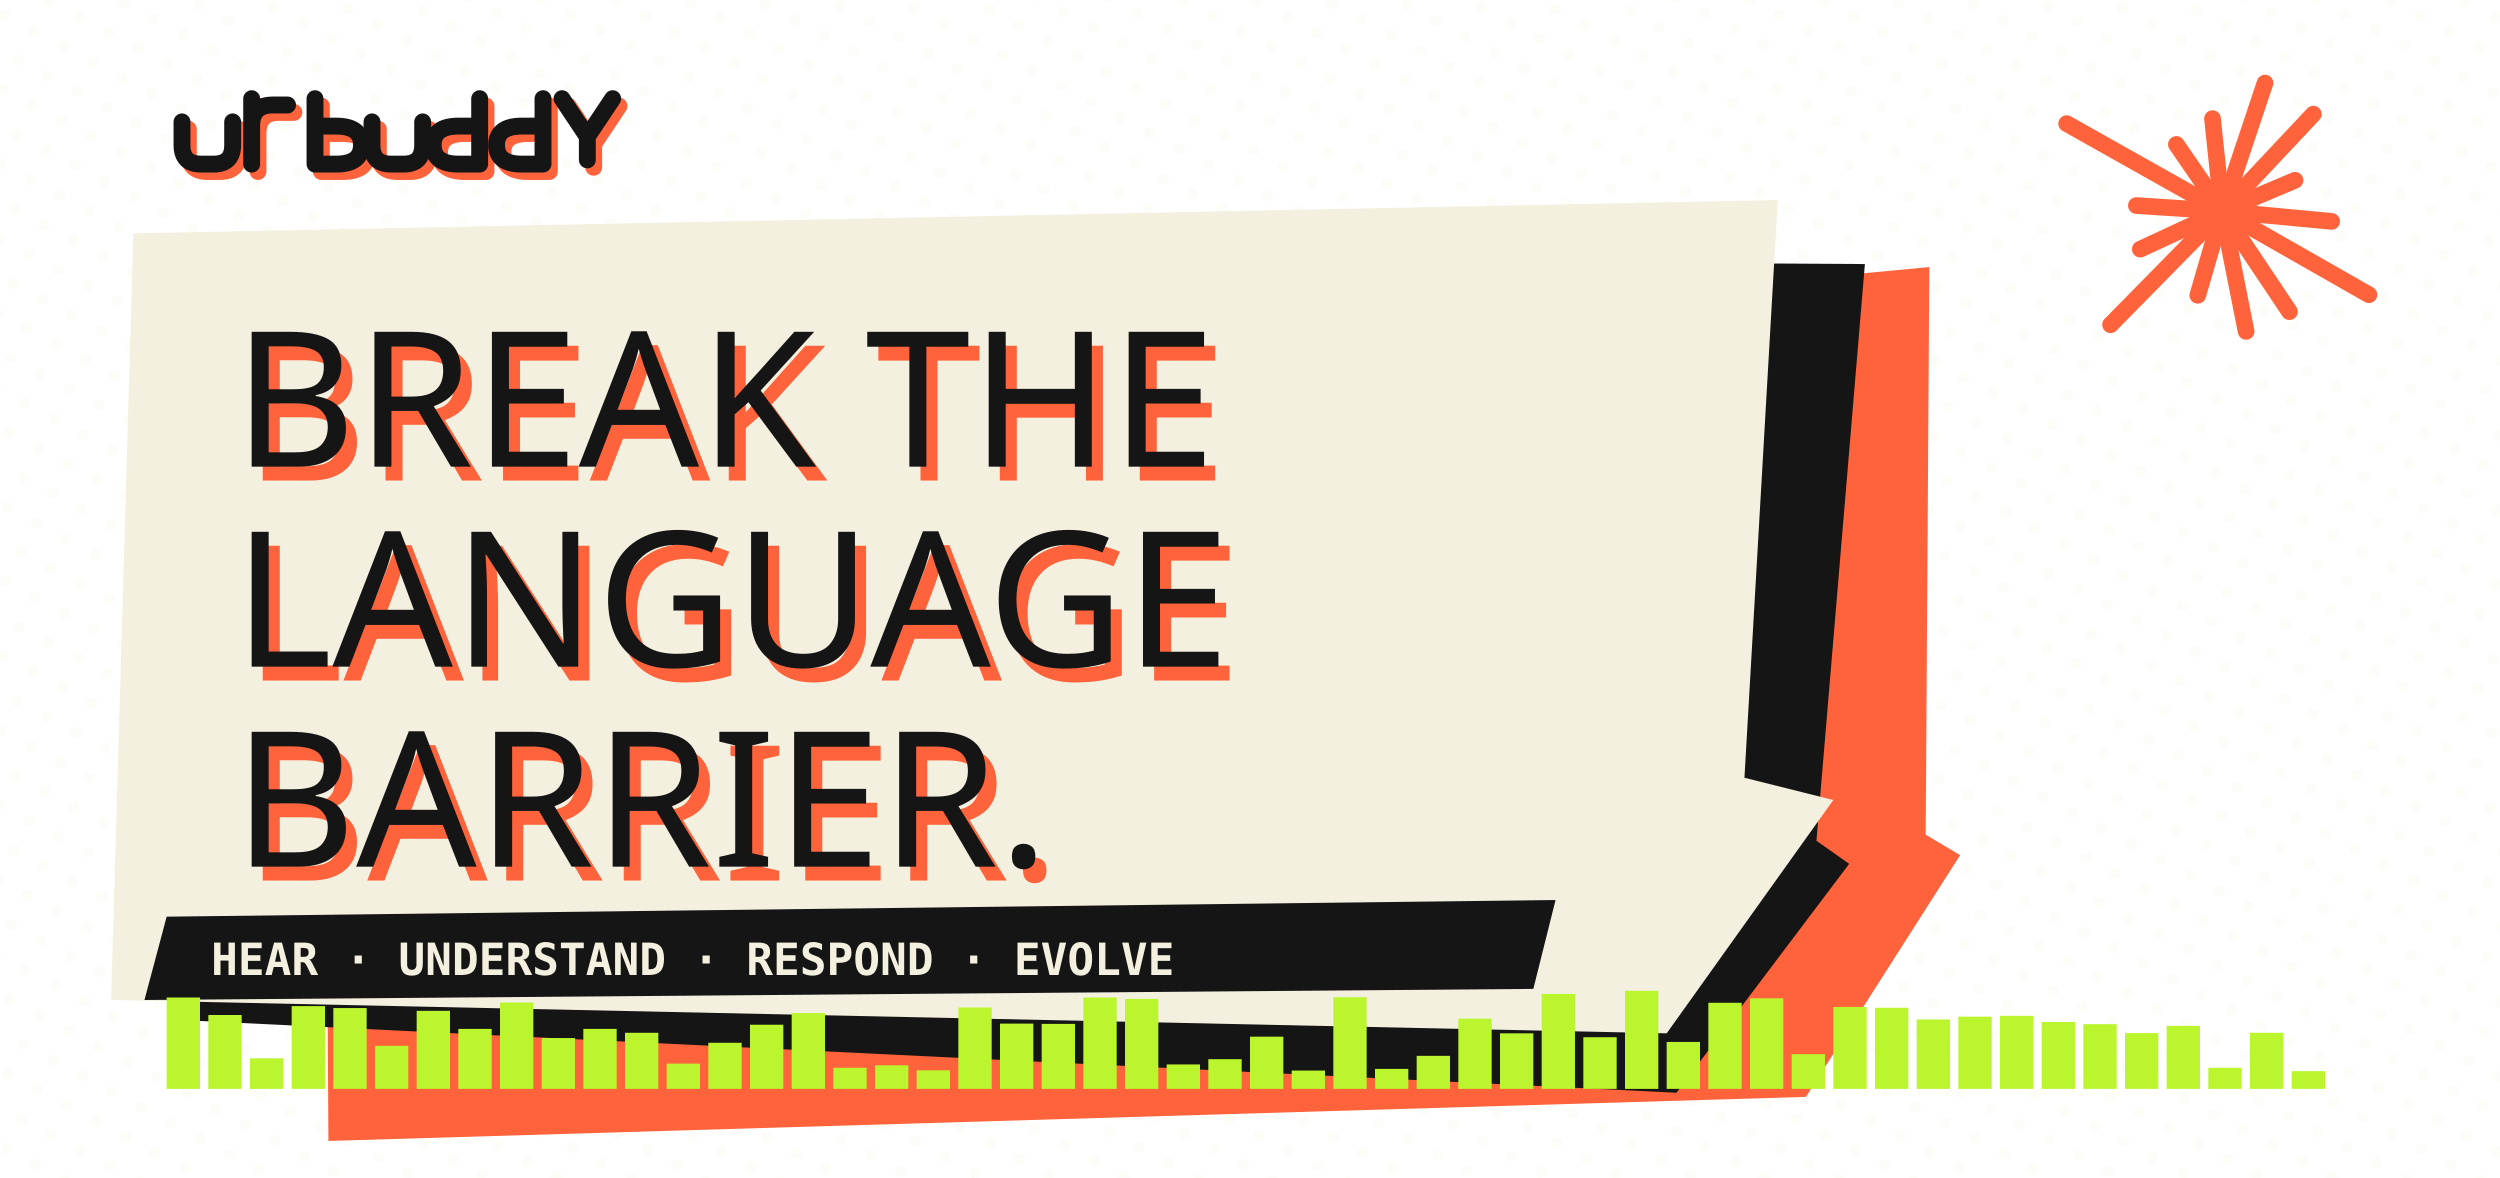
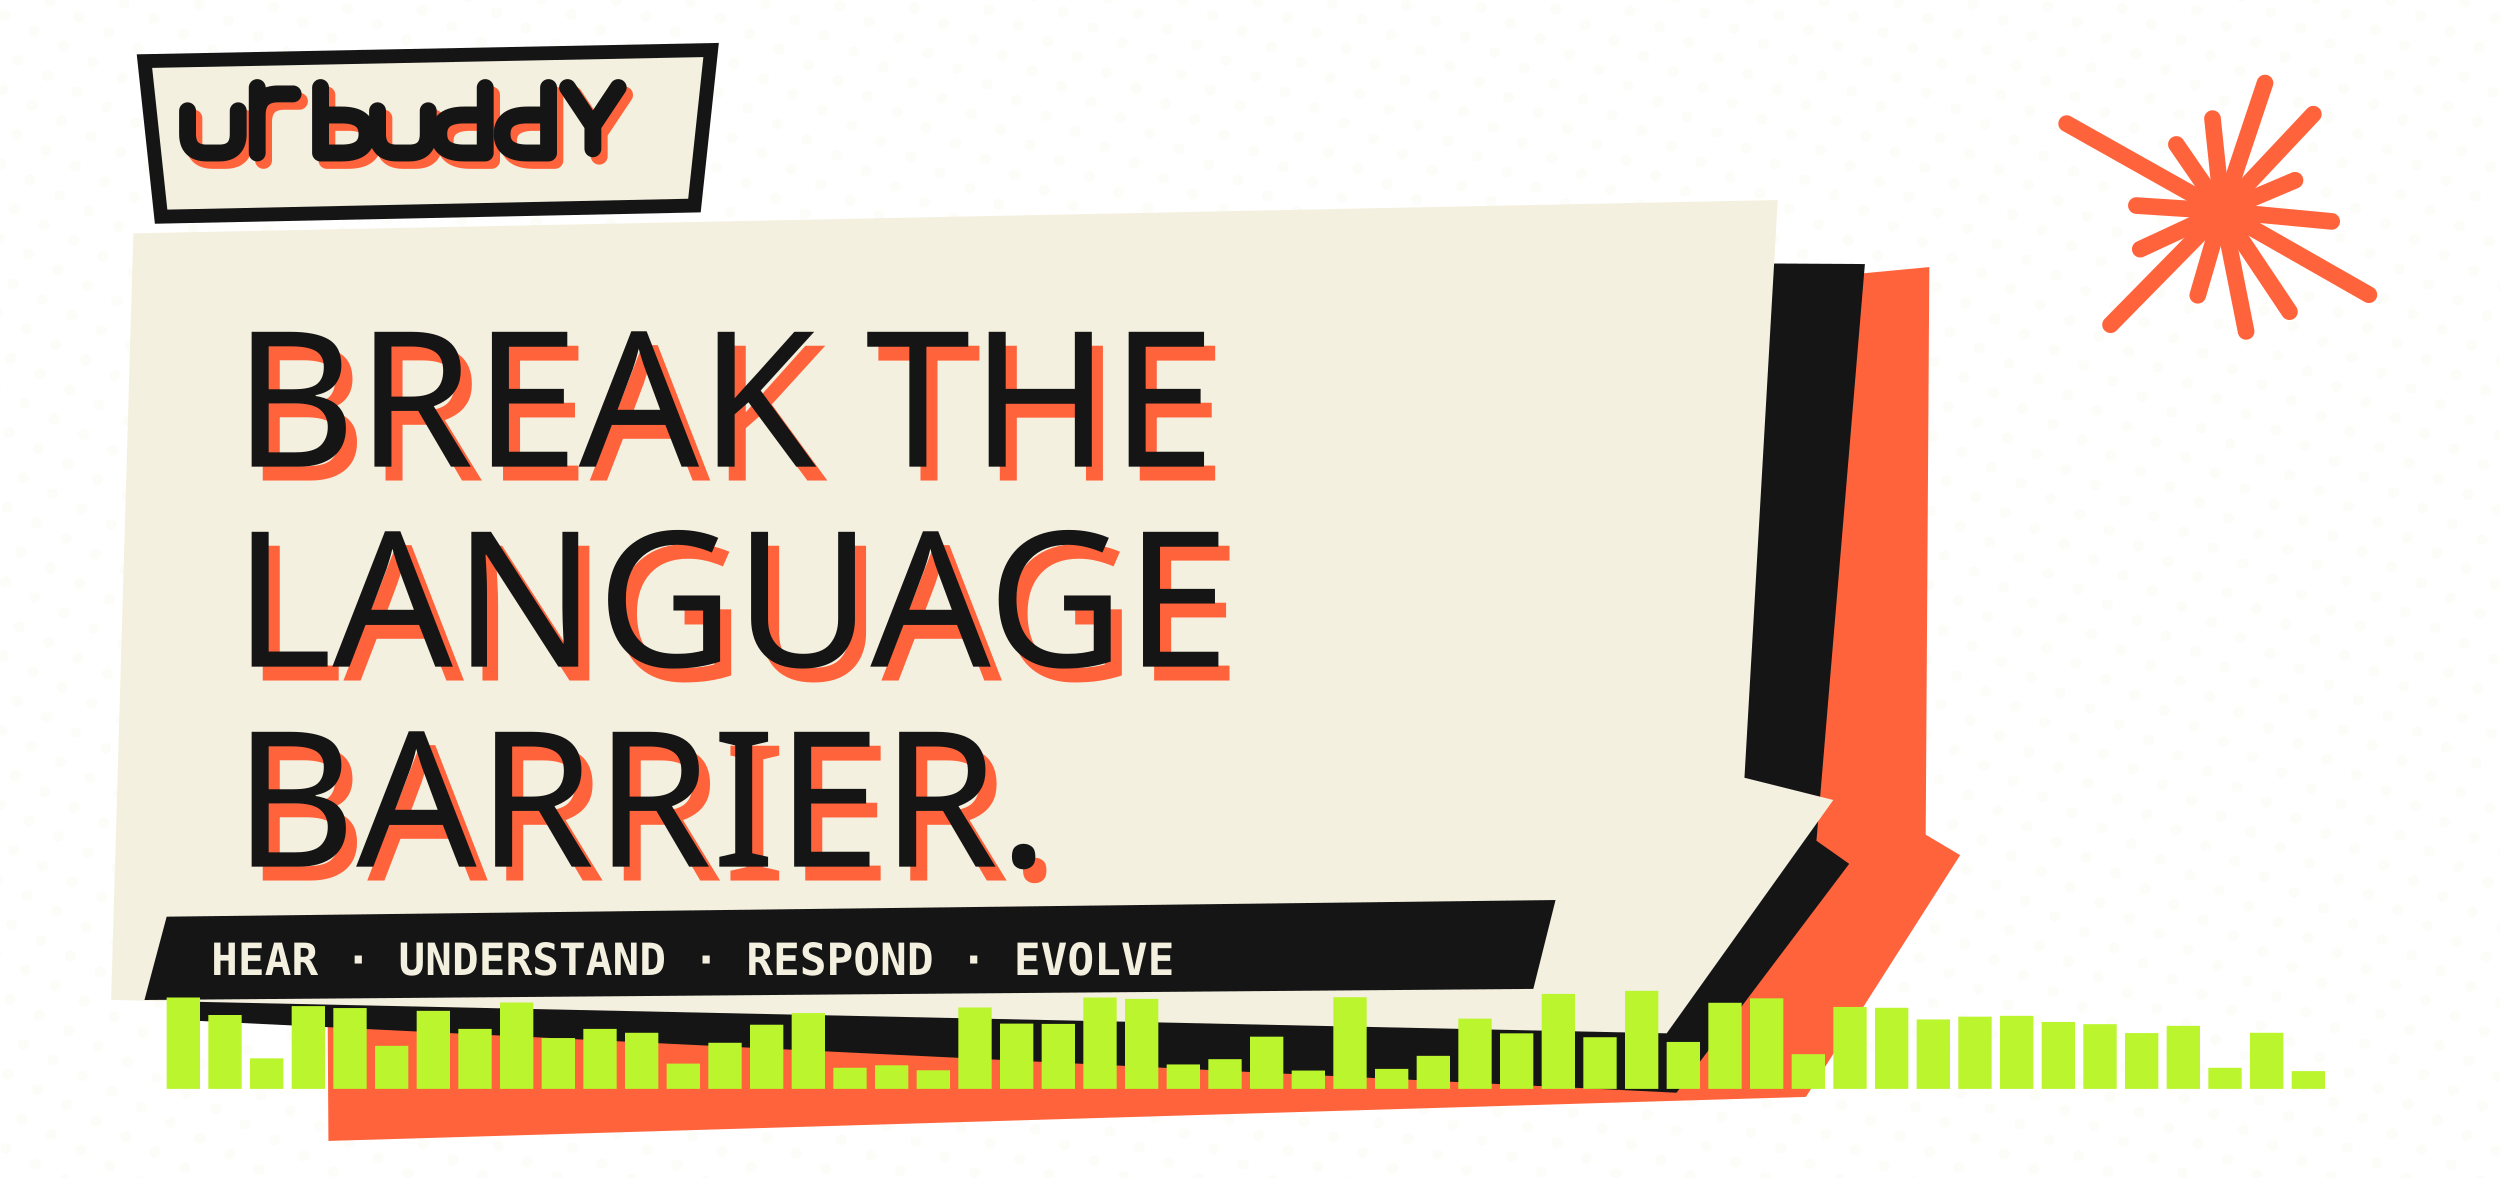
<svg xmlns="http://www.w3.org/2000/svg" viewBox="0 0 900 424" role="img" aria-label="Urbuddy hero. Break the language barrier. Hear, understand, respond, evolve.">
  <style>
.rise{transform-box:fill-box;transform-origin:center;animation:rise .5s cubic-bezier(.2,1.4,.4,1) both}
@keyframes rise{from{transform:translateY(16px) scale(.96)}to{transform:none}}
.wob{transform-box:fill-box;transform-origin:center;animation:wob 3.2s ease-in-out infinite alternate}
@keyframes wob{from{transform:rotate(-2deg)}to{transform:rotate(2deg)}}
.eq{transform-box:fill-box;transform-origin:50% 100%;animation:eq 1.6s ease-in-out infinite alternate}
@keyframes eq{from{transform:scaleY(.55)}to{transform:scaleY(1)}}
.flow{animation:flow 1.8s linear infinite}
@keyframes flow{to{stroke-dashoffset:-28}}
.blink{animation:blink 1.2s steps(1) infinite}
@keyframes blink{50%{opacity:0}}
@media (prefers-reduced-motion:reduce){*{animation:none!important}}
</style>
  <defs>
    <pattern id="hero-dots" width="12" height="12" patternUnits="userSpaceOnUse" patternTransform="rotate(28)">
      <circle cx="4" cy="4" r="2" fill="#F4F0DF" fill-opacity=".22" />
    </pattern>
  </defs>
  <rect width="900" height="424" fill="url(#hero-dots)" />
  <g class="rise" transform="rotate(-3 700 200)">
    <polygon points="120,120 700,96 688,300 700,308 640,392 108,380" fill="#FF633B" />
  </g>
  <g class="rise" style="animation-delay:.1s" transform="rotate(1.5 400 220)">
    <polygon points="80,100 668,88 656,296 668,304 608,388 72,376" fill="#151515" />
  </g>
  <g class="rise" style="animation-delay:.18s">
    <polygon points="48,84 640,72 628,280 660,288 600,372 40,360" fill="#F4F0DF" />
  </g>
  <g stroke-linecap="round">
    <line x1="800" y1="76" x2="839.4" y2="79.7" stroke="#FF633B" stroke-width="6" />
    <line x1="800" y1="76" x2="852.8" y2="106.1" stroke="#FF633B" stroke-width="6" />
    <line x1="800" y1="76" x2="824.2" y2="112.2" stroke="#FF633B" stroke-width="6" />
    <line x1="800" y1="76" x2="808.6" y2="119.3" stroke="#FF633B" stroke-width="6" />
    <line x1="800" y1="76" x2="791.2" y2="106.3" stroke="#FF633B" stroke-width="6" />
    <line x1="800" y1="76" x2="759.8" y2="116.9" stroke="#FF633B" stroke-width="6" />
    <line x1="800" y1="76" x2="770.5" y2="89.7" stroke="#FF633B" stroke-width="6" />
    <line x1="800" y1="76" x2="769.1" y2="74.0" stroke="#FF633B" stroke-width="6" />
    <line x1="800" y1="76" x2="744.0" y2="44.5" stroke="#FF633B" stroke-width="6" />
    <line x1="800" y1="76" x2="783.5" y2="52.0" stroke="#FF633B" stroke-width="6" />
    <line x1="800" y1="76" x2="796.5" y2="42.7" stroke="#FF633B" stroke-width="6" />
    <line x1="800" y1="76" x2="815.4" y2="29.9" stroke="#FF633B" stroke-width="6" />
    <line x1="800" y1="76" x2="832.8" y2="41.1" stroke="#FF633B" stroke-width="6" />
    <line x1="800" y1="76" x2="826.2" y2="64.9" stroke="#FF633B" stroke-width="6" />
  </g>
  <g class="rise" style="animation-delay:.05s">
-     <g transform="translate(64,34) scale(0.38)" stroke-linecap="round" stroke-linejoin="round" fill="none">
+     <polygon points="52,22 256,18 250,74 58,78" fill="#F4F0DF" />
+     <polygon points="52,22 256,18 250,74 58,78" fill="none" stroke="#151515" stroke-width="5" />
+     <g transform="translate(66,30) scale(0.38)" stroke-linecap="round" stroke-linejoin="round" fill="none">
      <g transform="translate(6,7)" stroke="#FF633B" stroke-width="16">
        <path d="M4,26 V48 Q4,66 22,66 H34 Q52,66 52,48 V26" transform="translate(0,0)" fill="none" />
        <path d="M10,66 V4 M10,30 Q10,10 30,10 H44" transform="translate(60,0)" fill="none" />
        <path d="M10,66 V4 M10,30 H30 Q54,30 54,48 Q54,66 30,66 H10" transform="translate(120,0)" fill="none" />
        <path d="M4,26 V48 Q4,66 22,66 H34 Q52,66 52,48 V26" transform="translate(180,0)" fill="none" />
        <path d="M46,66 V4 M46,30 H26 Q2,30 2,48 Q2,66 26,66 H46" transform="translate(240,0)" fill="none" />
        <path d="M46,66 V4 M46,30 H26 Q2,30 2,48 Q2,66 26,66 H46" transform="translate(300,0)" fill="none" />
        <path d="M4,4 L28,40 L52,4 M28,40 V62" transform="translate(360,0)" fill="none" />
      </g>
      <g stroke="#151515" stroke-width="16">
        <path d="M4,26 V48 Q4,66 22,66 H34 Q52,66 52,48 V26" transform="translate(0,0)" fill="none" />
        <path d="M10,66 V4 M10,30 Q10,10 30,10 H44" transform="translate(60,0)" fill="none" />
        <path d="M10,66 V4 M10,30 H30 Q54,30 54,48 Q54,66 30,66 H10" transform="translate(120,0)" fill="none" />
        <path d="M4,26 V48 Q4,66 22,66 H34 Q52,66 52,48 V26" transform="translate(180,0)" fill="none" />
        <path d="M46,66 V4 M46,30 H26 Q2,30 2,48 Q2,66 26,66 H46" transform="translate(240,0)" fill="none" />
        <path d="M46,66 V4 M46,30 H26 Q2,30 2,48 Q2,66 26,66 H46" transform="translate(300,0)" fill="none" />
        <path d="M4,4 L28,40 L52,4 M28,40 V62" transform="translate(360,0)" fill="none" />
      </g>
    </g>
  </g>
  <g class="rise" style="animation-delay:0.22s" font-family="Impact,'Arial Black','Franklin Gothic Medium',sans-serif">
    <text x="88" y="173" font-size="68" fill="#FF633B" textLength="500" lengthAdjust="spacingAndGlyphs">BREAK THE</text>
    <text x="84" y="168" font-size="68" fill="#151515" textLength="500" lengthAdjust="spacingAndGlyphs">BREAK THE</text>
  </g>
  <g class="rise" style="animation-delay:0.3s" font-family="Impact,'Arial Black','Franklin Gothic Medium',sans-serif">
    <text x="88" y="245" font-size="68" fill="#FF633B" textLength="500" lengthAdjust="spacingAndGlyphs">LANGUAGE</text>
    <text x="84" y="240" font-size="68" fill="#151515" textLength="500" lengthAdjust="spacingAndGlyphs">LANGUAGE</text>
  </g>
  <g class="rise" style="animation-delay:0.38s" font-family="Impact,'Arial Black','Franklin Gothic Medium',sans-serif">
    <text x="88" y="317" font-size="68" fill="#FF633B" textLength="500" lengthAdjust="spacingAndGlyphs">BARRIER.</text>
    <text x="84" y="312" font-size="68" fill="#151515" textLength="500" lengthAdjust="spacingAndGlyphs">BARRIER.</text>
  </g>
  <g class="rise" style="animation-delay:.46s" font-family="ui-monospace,SFMono-Regular,Menlo,Consolas,monospace" font-size="16" font-weight="700" fill="#F4F0DF">
    <polygon points="60,330 560,324 552,356 52,360" fill="#151515" />
    <text x="76" y="351" textLength="470" lengthAdjust="spacingAndGlyphs">HEAR · UNDERSTAND · RESPOND · EVOLVE</text>
  </g>
  <g>
    <rect class="eq" style="animation-delay:0.00s" x="60.0" y="359.1" width="12.0" height="32.9" fill="#BAF52E" />
    <rect class="eq" style="animation-delay:0.13s" x="75.0" y="365.4" width="12.0" height="26.6" fill="#BAF52E" />
    <rect class="eq" style="animation-delay:0.26s" x="90.0" y="381.0" width="12.0" height="11.0" fill="#BAF52E" />
    <rect class="eq" style="animation-delay:0.39s" x="105.0" y="362.2" width="12.0" height="29.8" fill="#BAF52E" />
    <rect class="eq" style="animation-delay:0.52s" x="120.0" y="362.9" width="12.0" height="29.1" fill="#BAF52E" />
    <rect class="eq" style="animation-delay:0.65s" x="135.0" y="376.5" width="12.0" height="15.5" fill="#BAF52E" />
    <rect class="eq" style="animation-delay:0.78s" x="150.0" y="363.9" width="12.0" height="28.1" fill="#BAF52E" />
    <rect class="eq" style="animation-delay:0.00s" x="165.0" y="370.4" width="12.0" height="21.6" fill="#BAF52E" />
    <rect class="eq" style="animation-delay:0.13s" x="180.0" y="360.9" width="12.0" height="31.1" fill="#BAF52E" />
    <rect class="eq" style="animation-delay:0.26s" x="195.0" y="373.7" width="12.0" height="18.3" fill="#BAF52E" />
    <rect class="eq" style="animation-delay:0.39s" x="210.0" y="370.4" width="12.0" height="21.6" fill="#BAF52E" />
    <rect class="eq" style="animation-delay:0.52s" x="225.0" y="371.8" width="12.0" height="20.2" fill="#BAF52E" />
    <rect class="eq" style="animation-delay:0.65s" x="240.0" y="382.9" width="12.0" height="9.1" fill="#BAF52E" />
    <rect class="eq" style="animation-delay:0.78s" x="255.0" y="375.4" width="12.0" height="16.6" fill="#BAF52E" />
    <rect class="eq" style="animation-delay:0.00s" x="270.0" y="368.9" width="12.0" height="23.1" fill="#BAF52E" />
    <rect class="eq" style="animation-delay:0.13s" x="285.0" y="364.7" width="12.0" height="27.3" fill="#BAF52E" />
    <rect class="eq" style="animation-delay:0.26s" x="300.0" y="384.4" width="12.0" height="7.6" fill="#BAF52E" />
    <rect class="eq" style="animation-delay:0.39s" x="315.0" y="383.5" width="12.0" height="8.5" fill="#BAF52E" />
    <rect class="eq" style="animation-delay:0.52s" x="330.0" y="385.3" width="12.0" height="6.7" fill="#BAF52E" />
    <rect class="eq" style="animation-delay:0.65s" x="345.0" y="362.7" width="12.0" height="29.3" fill="#BAF52E" />
    <rect class="eq" style="animation-delay:0.78s" x="360.0" y="368.5" width="12.0" height="23.5" fill="#BAF52E" />
    <rect class="eq" style="animation-delay:0.00s" x="375.0" y="368.6" width="12.0" height="23.4" fill="#BAF52E" />
    <rect class="eq" style="animation-delay:0.13s" x="390.0" y="359.1" width="12.0" height="32.9" fill="#BAF52E" />
    <rect class="eq" style="animation-delay:0.26s" x="405.0" y="359.6" width="12.0" height="32.4" fill="#BAF52E" />
    <rect class="eq" style="animation-delay:0.39s" x="420.0" y="383.2" width="12.0" height="8.8" fill="#BAF52E" />
    <rect class="eq" style="animation-delay:0.52s" x="435.0" y="381.3" width="12.0" height="10.7" fill="#BAF52E" />
    <rect class="eq" style="animation-delay:0.65s" x="450.0" y="373.2" width="12.0" height="18.8" fill="#BAF52E" />
    <rect class="eq" style="animation-delay:0.78s" x="465.0" y="385.4" width="12.0" height="6.6" fill="#BAF52E" />
    <rect class="eq" style="animation-delay:0.00s" x="480.0" y="359.0" width="12.0" height="33.0" fill="#BAF52E" />
    <rect class="eq" style="animation-delay:0.13s" x="495.0" y="384.8" width="12.0" height="7.2" fill="#BAF52E" />
    <rect class="eq" style="animation-delay:0.26s" x="510.0" y="380.1" width="12.0" height="11.9" fill="#BAF52E" />
    <rect class="eq" style="animation-delay:0.39s" x="525.0" y="366.7" width="12.0" height="25.3" fill="#BAF52E" />
    <rect class="eq" style="animation-delay:0.52s" x="540.0" y="372.0" width="12.0" height="20.0" fill="#BAF52E" />
    <rect class="eq" style="animation-delay:0.65s" x="555.0" y="357.8" width="12.0" height="34.2" fill="#BAF52E" />
    <rect class="eq" style="animation-delay:0.78s" x="570.0" y="373.4" width="12.0" height="18.6" fill="#BAF52E" />
    <rect class="eq" style="animation-delay:0.00s" x="585.0" y="356.7" width="12.0" height="35.3" fill="#BAF52E" />
    <rect class="eq" style="animation-delay:0.13s" x="600.0" y="375.1" width="12.0" height="16.9" fill="#BAF52E" />
    <rect class="eq" style="animation-delay:0.26s" x="615.0" y="361.0" width="12.0" height="31.0" fill="#BAF52E" />
    <rect class="eq" style="animation-delay:0.39s" x="630.0" y="359.4" width="12.0" height="32.6" fill="#BAF52E" />
    <rect class="eq" style="animation-delay:0.52s" x="645.0" y="379.5" width="12.0" height="12.5" fill="#BAF52E" />
    <rect class="eq" style="animation-delay:0.65s" x="660.0" y="362.5" width="12.0" height="29.5" fill="#BAF52E" />
    <rect class="eq" style="animation-delay:0.78s" x="675.0" y="362.8" width="12.0" height="29.2" fill="#BAF52E" />
    <rect class="eq" style="animation-delay:0.00s" x="690.0" y="367.0" width="12.0" height="25.0" fill="#BAF52E" />
    <rect class="eq" style="animation-delay:0.13s" x="705.0" y="366.0" width="12.0" height="26.0" fill="#BAF52E" />
    <rect class="eq" style="animation-delay:0.26s" x="720.0" y="365.7" width="12.0" height="26.3" fill="#BAF52E" />
    <rect class="eq" style="animation-delay:0.39s" x="735.0" y="367.9" width="12.0" height="24.1" fill="#BAF52E" />
    <rect class="eq" style="animation-delay:0.52s" x="750.0" y="368.7" width="12.0" height="23.3" fill="#BAF52E" />
    <rect class="eq" style="animation-delay:0.65s" x="765.0" y="371.9" width="12.0" height="20.1" fill="#BAF52E" />
    <rect class="eq" style="animation-delay:0.78s" x="780.0" y="369.3" width="12.0" height="22.7" fill="#BAF52E" />
    <rect class="eq" style="animation-delay:0.00s" x="795.0" y="384.4" width="12.0" height="7.6" fill="#BAF52E" />
    <rect class="eq" style="animation-delay:0.13s" x="810.0" y="371.8" width="12.0" height="20.2" fill="#BAF52E" />
    <rect class="eq" style="animation-delay:0.26s" x="825.0" y="385.6" width="12.0" height="6.4" fill="#BAF52E" />
  </g>
</svg>
